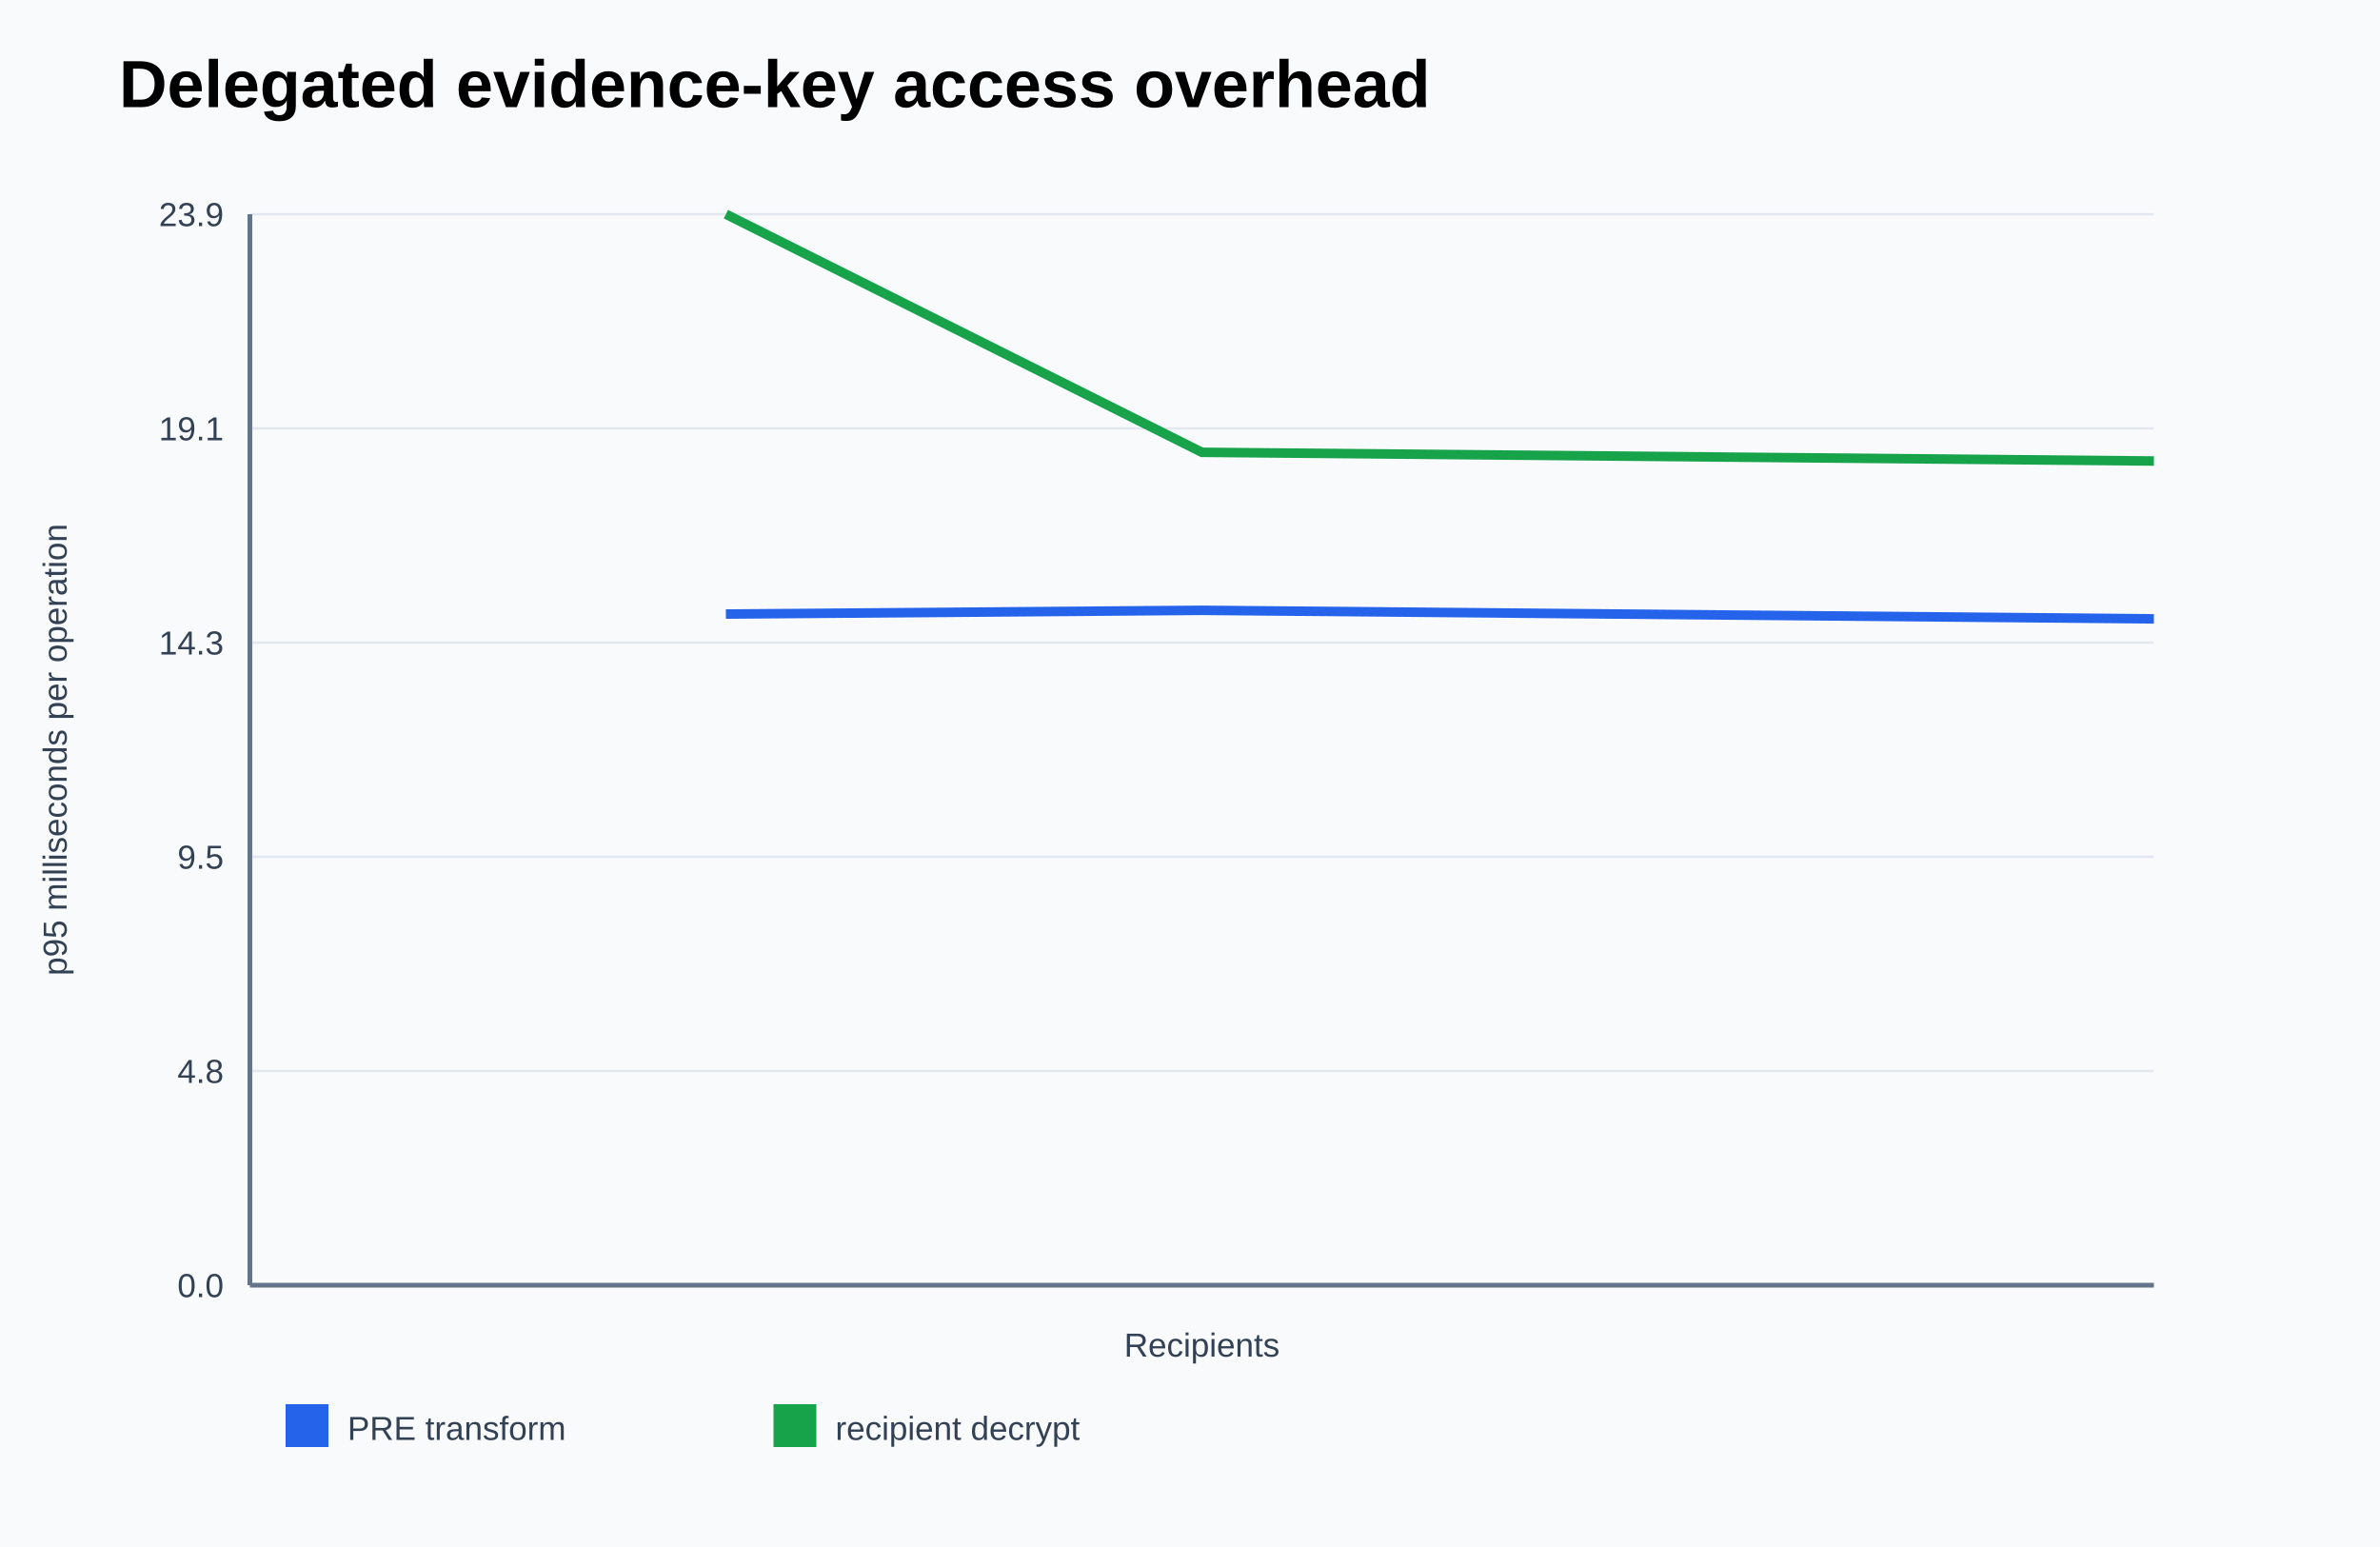
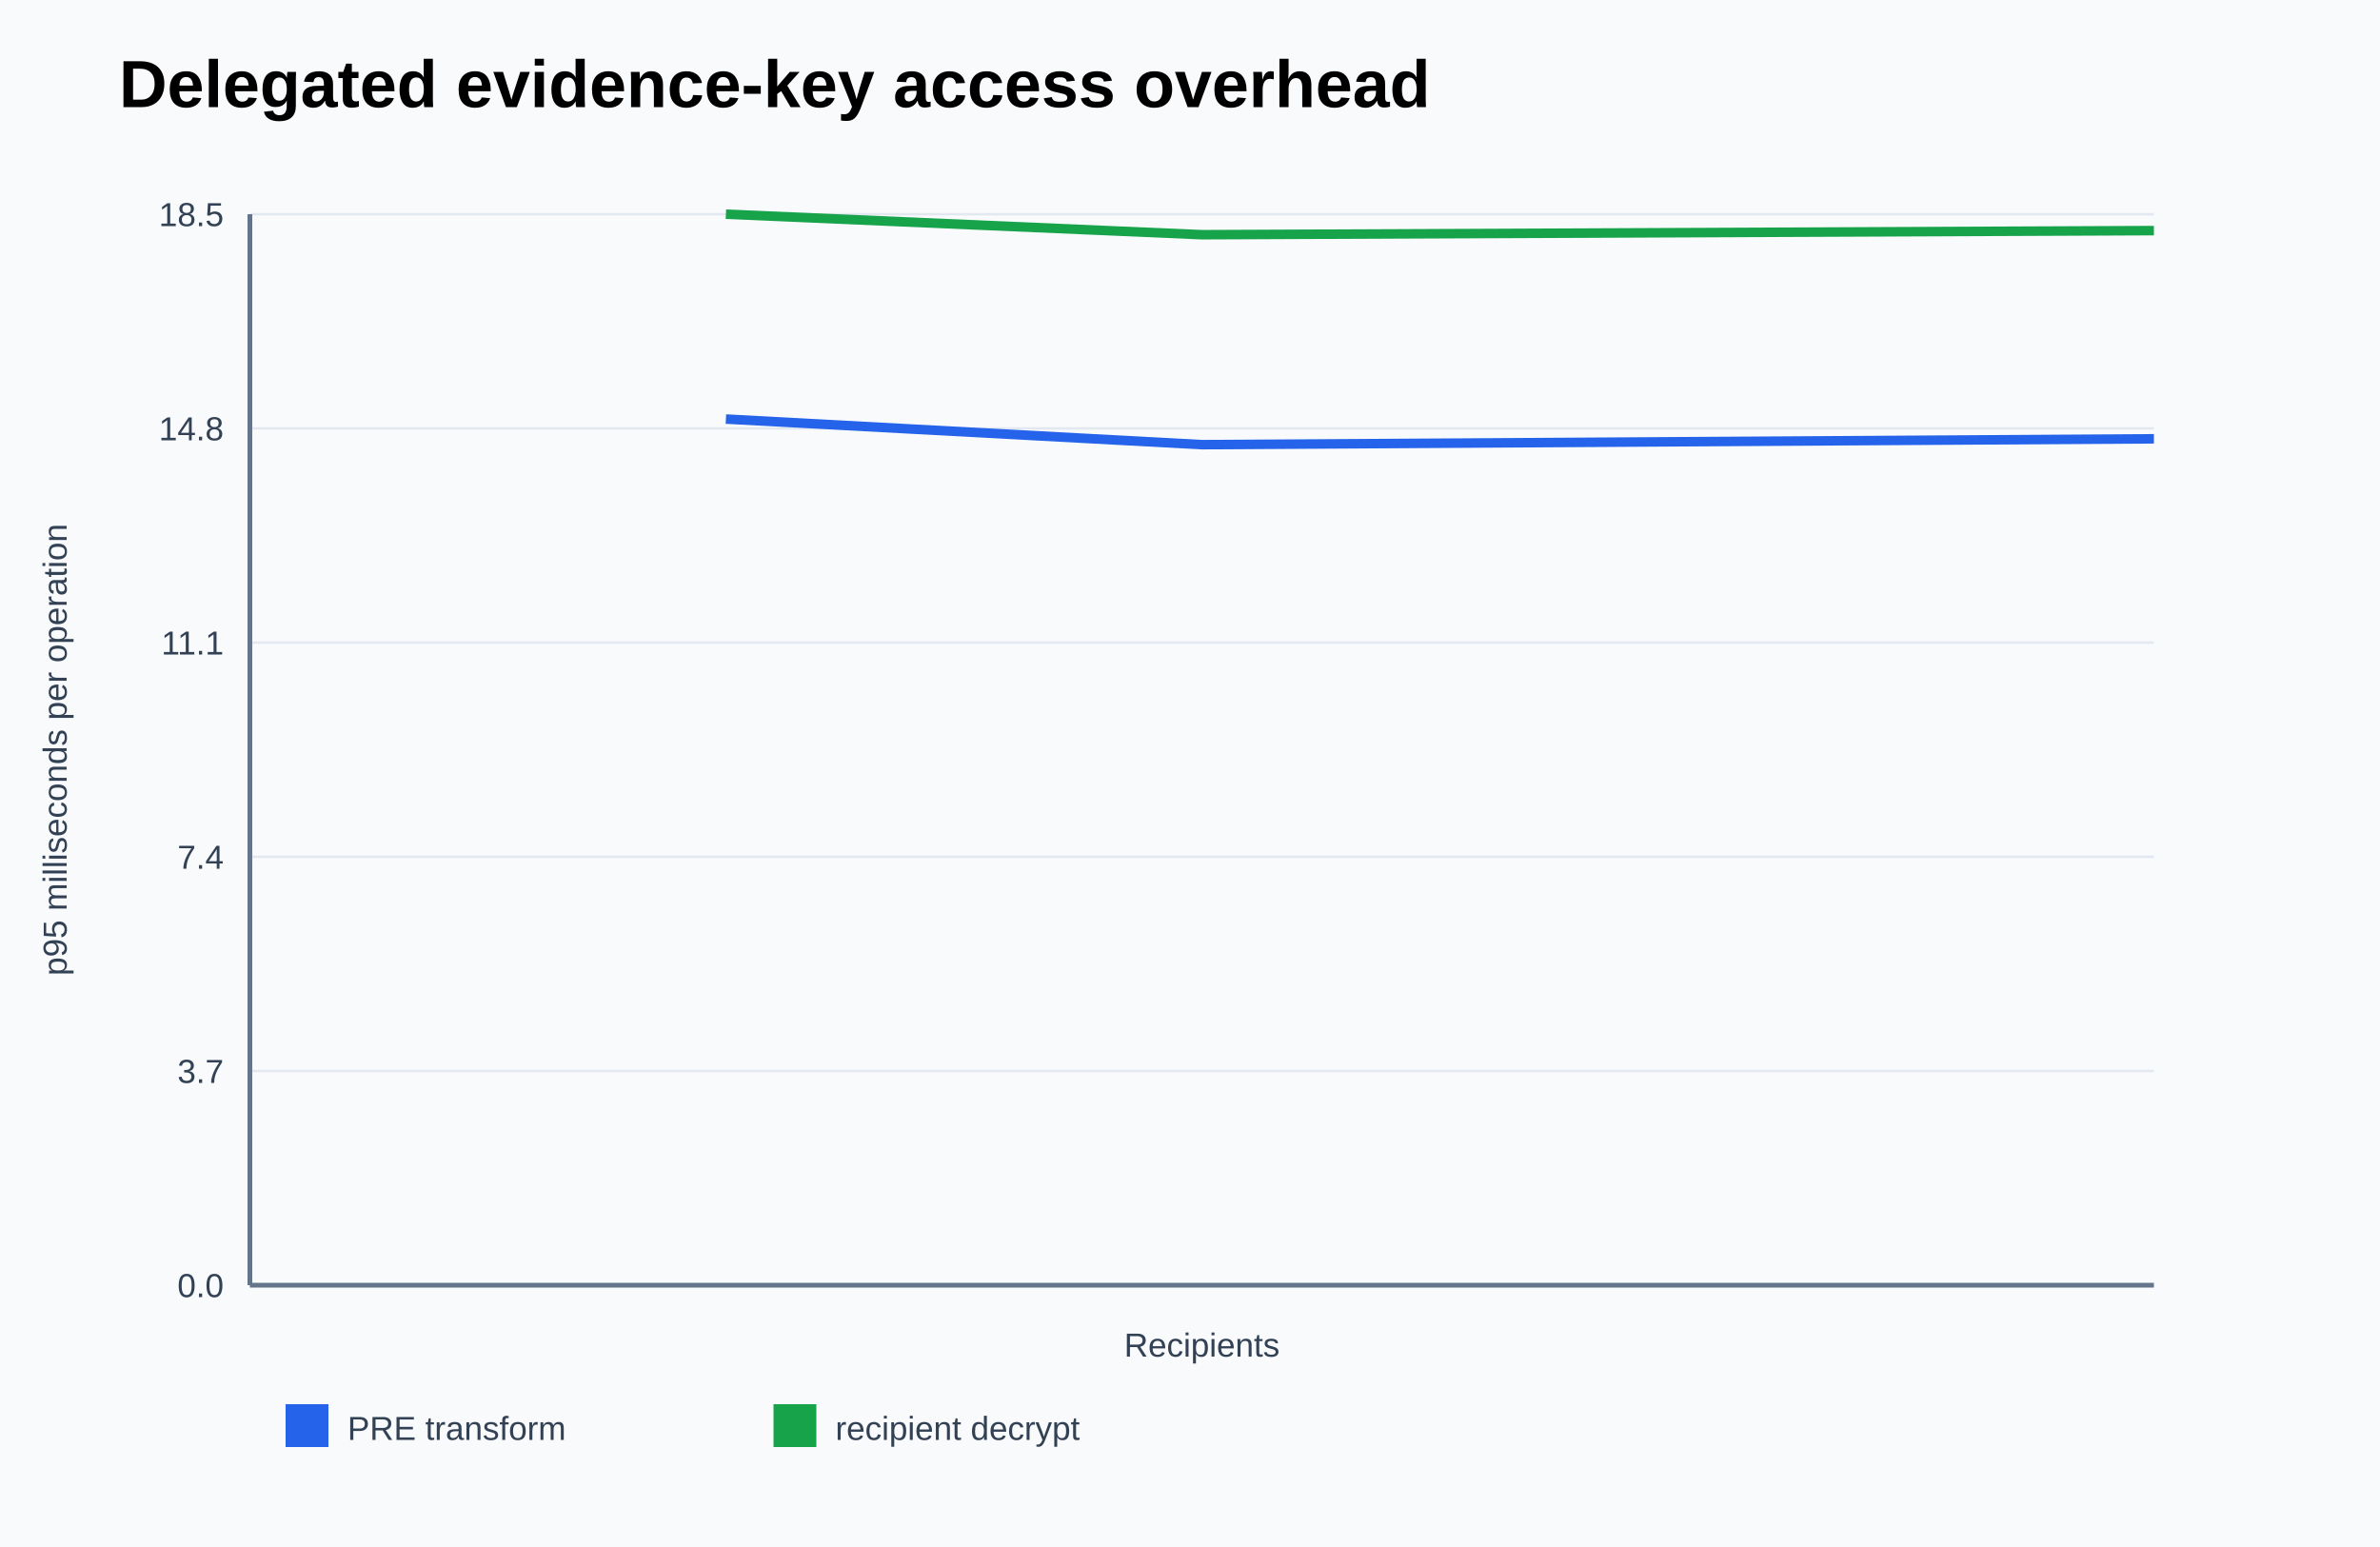
<svg xmlns="http://www.w3.org/2000/svg" width="1000" height="650" viewBox="0 0 1000 650">
  <rect width="100%" height="100%" fill="#f8fafc" />
  <text x="50" y="45" font-family="Arial" font-size="28" font-weight="700">Delegated evidence-key access overhead</text>
  <g font-family="Arial" font-size="14" fill="#334155">
    <line x1="105" y1="540" x2="905" y2="540" stroke="#e2e8f0" />
    <text x="94" y="545" text-anchor="end">0.0</text>
    <line x1="105" y1="450" x2="905" y2="450" stroke="#e2e8f0" />
-     <text x="94" y="455" text-anchor="end">4.8</text>
+     <text x="94" y="455" text-anchor="end">3.7</text>
    <line x1="105" y1="360" x2="905" y2="360" stroke="#e2e8f0" />
-     <text x="94" y="365" text-anchor="end">9.5</text>
+     <text x="94" y="365" text-anchor="end">7.4</text>
    <line x1="105" y1="270" x2="905" y2="270" stroke="#e2e8f0" />
-     <text x="94" y="275" text-anchor="end">14.3</text>
+     <text x="94" y="275" text-anchor="end">11.1</text>
    <line x1="105" y1="180" x2="905" y2="180" stroke="#e2e8f0" />
-     <text x="94" y="185" text-anchor="end">19.1</text>
+     <text x="94" y="185" text-anchor="end">14.8</text>
    <line x1="105" y1="90" x2="905" y2="90" stroke="#e2e8f0" />
-     <text x="94" y="95" text-anchor="end">23.9</text>
+     <text x="94" y="95" text-anchor="end">18.5</text>
    <line x1="105" y1="90" x2="105" y2="540" stroke="#64748b" stroke-width="2" />
    <line x1="105" y1="540" x2="905" y2="540" stroke="#64748b" stroke-width="2" />
-     <polyline fill="none" stroke="#2563eb" stroke-width="4" points="305,258.002 505,256.437 905,260.03" />
-     <polyline fill="none" stroke="#16a34a" stroke-width="4" points="305,90 505,190.046 905,193.707" />
+     <polyline fill="none" stroke="#2563eb" stroke-width="4" points="305,176.073 505,186.829 905,184.374" />
+     <polyline fill="none" stroke="#16a34a" stroke-width="4" points="305,90 505,98.617 905,96.895" />
    <text x="505" y="570" text-anchor="middle">Recipients</text>
    <text transform="translate(28 315) rotate(-90)" text-anchor="middle">p95 milliseconds per operation</text>
    <g transform="translate(120,590)">
      <rect width="18" height="18" fill="#2563eb" />
      <text x="26" y="15">PRE transform</text>
    </g>
    <g transform="translate(325,590)">
      <rect width="18" height="18" fill="#16a34a" />
      <text x="26" y="15">recipient decrypt</text>
    </g>
  </g>
</svg>
